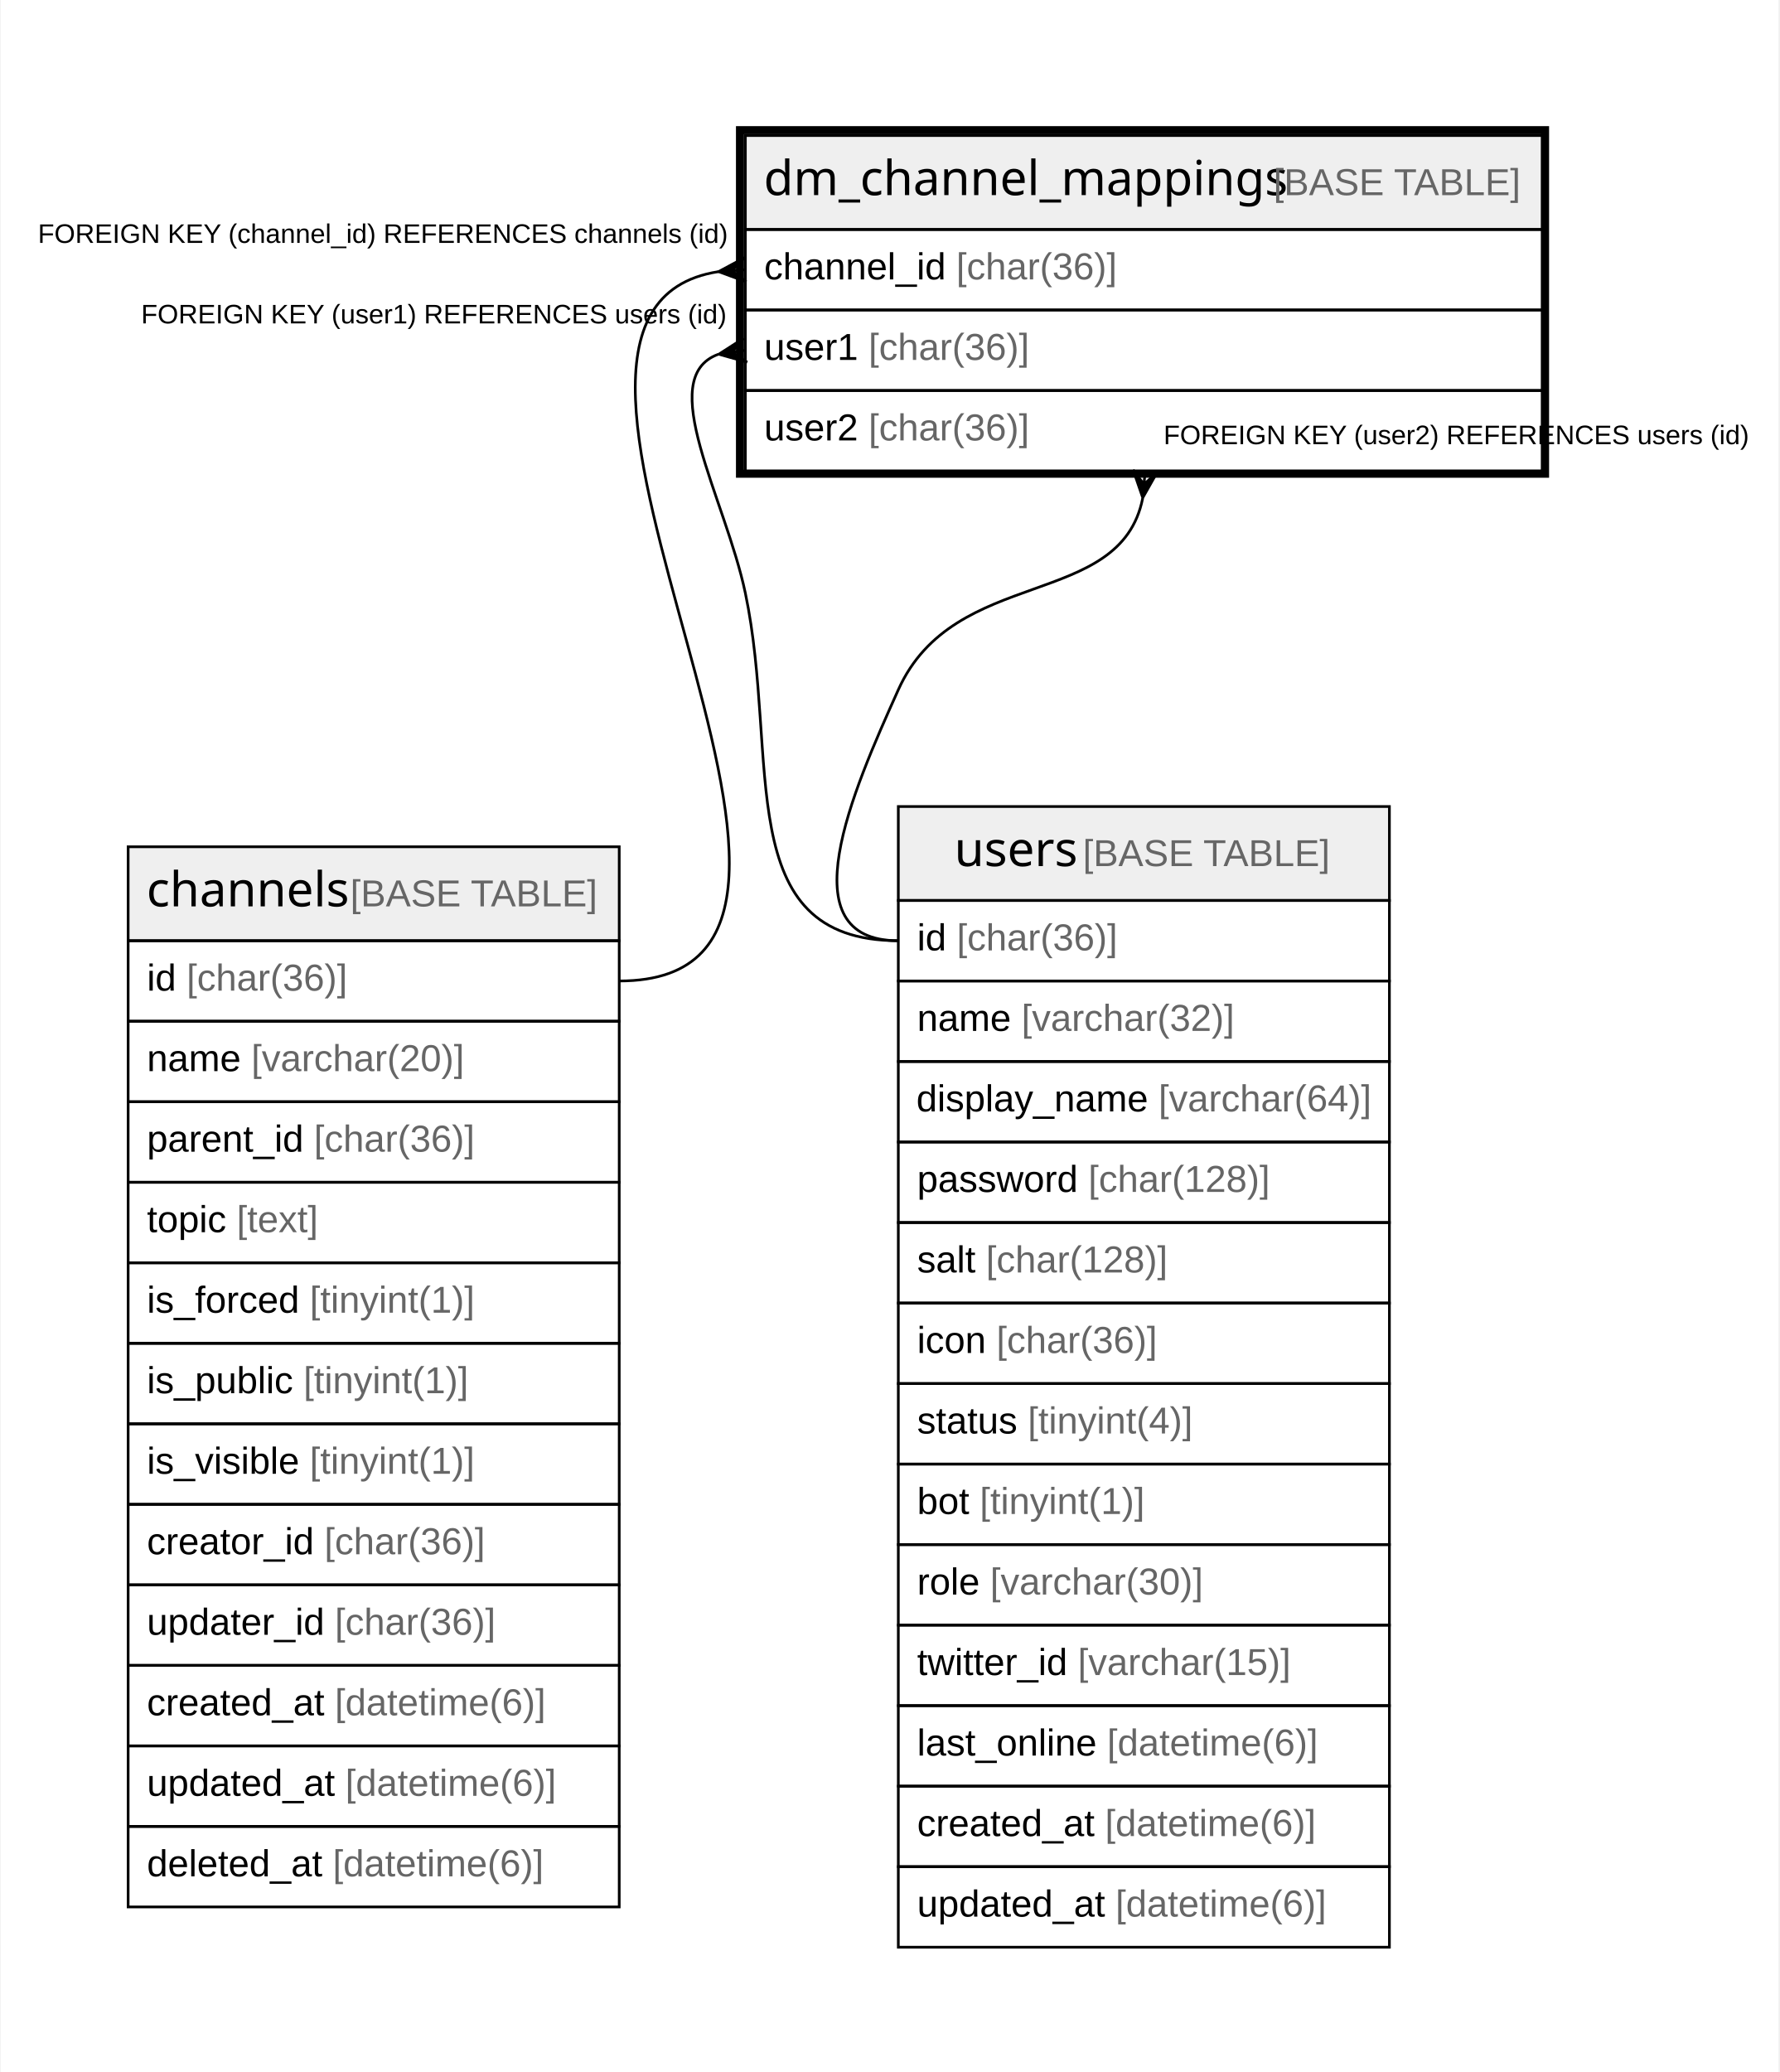
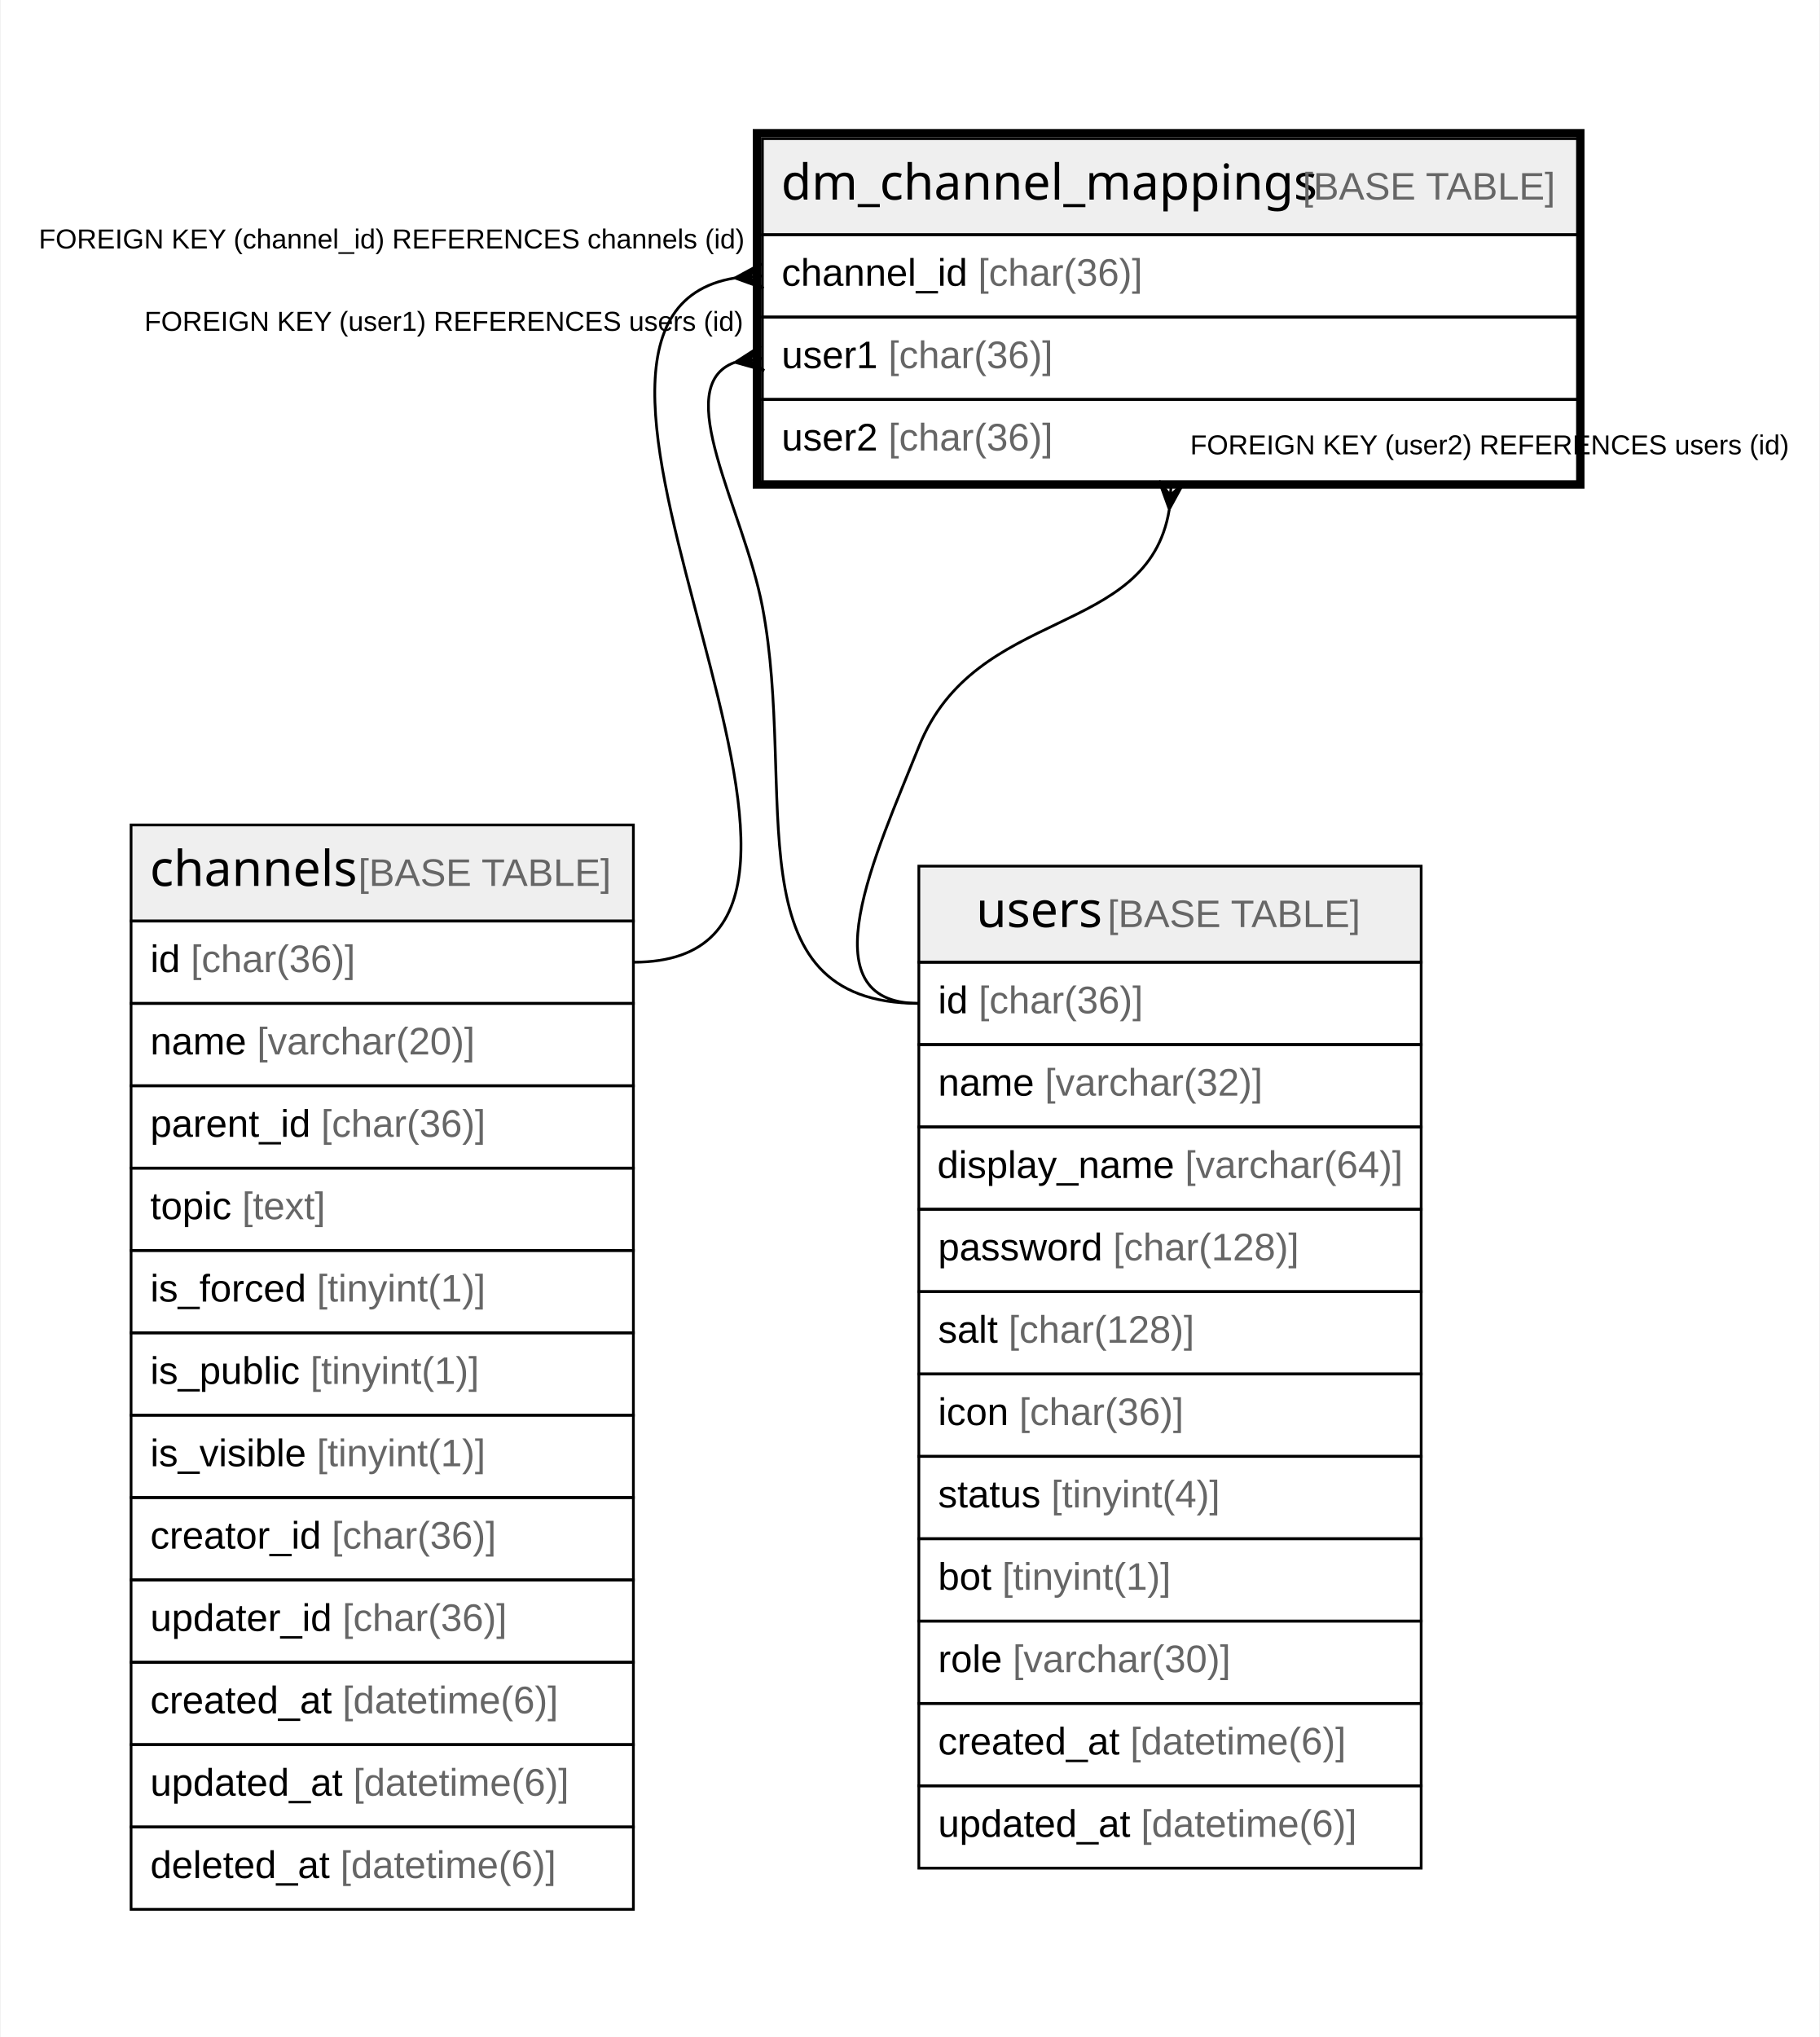
- <svg xmlns="http://www.w3.org/2000/svg" width="663pt" height="772pt" viewBox="0.00 0.00 662.50 772.00">
-   <g id="graph0" class="graph" transform="scale(1 1) rotate(0) translate(4 768)">
-     <polygon fill="#ffffff" stroke="transparent" points="-4,4 -4,-768 658.5,-768 658.5,4 -4,4" />
+ <svg xmlns="http://www.w3.org/2000/svg" width="663pt" height="742pt" viewBox="0.00 0.00 662.50 742.00">
+   <g id="graph0" class="graph" transform="scale(1 1) rotate(0) translate(4 738)">
+     <polygon fill="#ffffff" stroke="transparent" points="-4,4 -4,-738 658.5,-738 658.5,4 -4,4" />
    <g id="node1" class="node">
-       <polygon fill="#efefef" stroke="transparent" points="273.5,-682.5 273.5,-717.5 570.5,-717.5 570.5,-682.5 273.5,-682.5" />
-       <polygon fill="none" stroke="#000000" points="273.5,-682.5 273.5,-717.5 570.5,-717.5 570.5,-682.5 273.5,-682.5" />
-       <text text-anchor="start" x="280.346" y="-695.3" font-family="Arial Bold" font-size="18.00" fill="#000000">dm_channel_mappings</text>
-       <text text-anchor="start" x="466.4" y="-695.3" font-family="Arial" font-size="14.00" fill="#000000"> </text>
-       <text text-anchor="start" x="470.29" y="-695.3" font-family="Arial" font-size="14.00" fill="#666666">[BASE TABLE]</text>
-       <polygon fill="none" stroke="#000000" points="273.5,-652.5 273.5,-682.5 570.5,-682.5 570.5,-652.5 273.5,-652.5" />
-       <text text-anchor="start" x="280.5" y="-663.9" font-family="Arial" font-size="14.00" fill="#000000">channel_id </text>
-       <text text-anchor="start" x="352.082" y="-663.9" font-family="Arial" font-size="14.00" fill="#666666">[char(36)]</text>
+       <polygon fill="#efefef" stroke="transparent" points="273.5,-652.5 273.5,-687.5 570.5,-687.5 570.5,-652.5 273.5,-652.5" />
+       <polygon fill="none" stroke="#000000" points="273.5,-652.5 273.5,-687.5 570.5,-687.5 570.5,-652.5 273.5,-652.5" />
+       <text text-anchor="start" x="280.346" y="-665.3" font-family="Arial Bold" font-size="18.00" fill="#000000">dm_channel_mappings</text>
+       <text text-anchor="start" x="466.4" y="-665.3" font-family="Arial" font-size="14.00" fill="#000000"> </text>
+       <text text-anchor="start" x="470.29" y="-665.3" font-family="Arial" font-size="14.00" fill="#666666">[BASE TABLE]</text>
      <polygon fill="none" stroke="#000000" points="273.5,-622.5 273.5,-652.5 570.5,-652.5 570.5,-622.5 273.5,-622.5" />
-       <text text-anchor="start" x="280.5" y="-633.9" font-family="Arial" font-size="14.00" fill="#000000">user1 </text>
-       <text text-anchor="start" x="319.399" y="-633.9" font-family="Arial" font-size="14.00" fill="#666666">[char(36)]</text>
+       <text text-anchor="start" x="280.5" y="-633.9" font-family="Arial" font-size="14.00" fill="#000000">channel_id </text>
+       <text text-anchor="start" x="352.082" y="-633.9" font-family="Arial" font-size="14.00" fill="#666666">[char(36)]</text>
      <polygon fill="none" stroke="#000000" points="273.5,-592.5 273.5,-622.5 570.5,-622.5 570.5,-592.5 273.5,-592.5" />
-       <text text-anchor="start" x="280.5" y="-603.9" font-family="Arial" font-size="14.00" fill="#000000">user2 </text>
+       <text text-anchor="start" x="280.5" y="-603.9" font-family="Arial" font-size="14.00" fill="#000000">user1 </text>
      <text text-anchor="start" x="319.399" y="-603.9" font-family="Arial" font-size="14.00" fill="#666666">[char(36)]</text>
-       <polygon fill="none" stroke="#000000" stroke-width="3" points="271.5,-591.5 271.5,-719.5 571.5,-719.5 571.5,-591.5 271.5,-591.5" />
+       <polygon fill="none" stroke="#000000" points="273.5,-562.5 273.5,-592.5 570.5,-592.5 570.5,-562.5 273.5,-562.5" />
+       <text text-anchor="start" x="280.5" y="-573.9" font-family="Arial" font-size="14.00" fill="#000000">user2 </text>
+       <text text-anchor="start" x="319.399" y="-573.9" font-family="Arial" font-size="14.00" fill="#666666">[char(36)]</text>
+       <polygon fill="none" stroke="#000000" stroke-width="3" points="271.5,-561.5 271.5,-689.5 571.5,-689.5 571.5,-561.5 271.5,-561.5" />
    </g>
    <g id="node2" class="node">
-       <polygon fill="#efefef" stroke="transparent" points="43.5,-417.5 43.5,-452.5 226.5,-452.5 226.5,-417.5 43.5,-417.5" />
-       <polygon fill="none" stroke="#000000" points="43.5,-417.5 43.5,-452.5 226.5,-452.5 226.5,-417.5 43.5,-417.5" />
-       <text text-anchor="start" x="50.361" y="-430.3" font-family="Arial Bold" font-size="18.00" fill="#000000">channels</text>
-       <text text-anchor="start" x="122.386" y="-430.3" font-family="Arial" font-size="14.00" fill="#000000"> </text>
-       <text text-anchor="start" x="126.276" y="-430.3" font-family="Arial" font-size="14.00" fill="#666666">[BASE TABLE]</text>
-       <polygon fill="none" stroke="#000000" points="43.5,-387.5 43.5,-417.5 226.5,-417.5 226.5,-387.5 43.5,-387.5" />
-       <text text-anchor="start" x="50.5" y="-398.9" font-family="Arial" font-size="14.00" fill="#000000">id </text>
-       <text text-anchor="start" x="65.28" y="-398.9" font-family="Arial" font-size="14.00" fill="#666666">[char(36)]</text>
-       <polygon fill="none" stroke="#000000" points="43.5,-357.5 43.5,-387.5 226.5,-387.5 226.5,-357.5 43.5,-357.5" />
-       <text text-anchor="start" x="50.5" y="-368.9" font-family="Arial" font-size="14.00" fill="#000000">name </text>
-       <text text-anchor="start" x="89.399" y="-368.9" font-family="Arial" font-size="14.00" fill="#666666">[varchar(20)]</text>
-       <polygon fill="none" stroke="#000000" points="43.5,-327.5 43.5,-357.5 226.5,-357.5 226.5,-327.5 43.5,-327.5" />
-       <text text-anchor="start" x="50.5" y="-338.9" font-family="Arial" font-size="14.00" fill="#000000">parent_id </text>
-       <text text-anchor="start" x="112.744" y="-338.9" font-family="Arial" font-size="14.00" fill="#666666">[char(36)]</text>
-       <polygon fill="none" stroke="#000000" points="43.5,-297.5 43.5,-327.5 226.5,-327.5 226.5,-297.5 43.5,-297.5" />
-       <text text-anchor="start" x="50.5" y="-308.9" font-family="Arial" font-size="14.00" fill="#000000">topic </text>
-       <text text-anchor="start" x="83.953" y="-308.9" font-family="Arial" font-size="14.00" fill="#666666">[text]</text>
-       <polygon fill="none" stroke="#000000" points="43.5,-267.5 43.5,-297.5 226.5,-297.5 226.5,-267.5 43.5,-267.5" />
-       <text text-anchor="start" x="50.5" y="-278.9" font-family="Arial" font-size="14.00" fill="#000000">is_forced </text>
-       <text text-anchor="start" x="111.179" y="-278.9" font-family="Arial" font-size="14.00" fill="#666666">[tinyint(1)]</text>
-       <polygon fill="none" stroke="#000000" points="43.5,-237.5 43.5,-267.5 226.5,-267.5 226.5,-237.5 43.5,-237.5" />
-       <text text-anchor="start" x="50.5" y="-248.9" font-family="Arial" font-size="14.00" fill="#000000">is_public </text>
-       <text text-anchor="start" x="108.841" y="-248.9" font-family="Arial" font-size="14.00" fill="#666666">[tinyint(1)]</text>
-       <polygon fill="none" stroke="#000000" points="43.5,-207.5 43.5,-237.5 226.5,-237.5 226.5,-207.5 43.5,-207.5" />
-       <text text-anchor="start" x="50.5" y="-218.9" font-family="Arial" font-size="14.00" fill="#000000">is_visible </text>
-       <text text-anchor="start" x="111.165" y="-218.9" font-family="Arial" font-size="14.00" fill="#666666">[tinyint(1)]</text>
-       <polygon fill="none" stroke="#000000" points="43.5,-177.5 43.5,-207.5 226.5,-207.5 226.5,-177.5 43.5,-177.5" />
-       <text text-anchor="start" x="50.5" y="-188.9" font-family="Arial" font-size="14.00" fill="#000000">creator_id </text>
-       <text text-anchor="start" x="116.622" y="-188.9" font-family="Arial" font-size="14.00" fill="#666666">[char(36)]</text>
-       <polygon fill="none" stroke="#000000" points="43.5,-147.5 43.5,-177.5 226.5,-177.5 226.5,-147.5 43.5,-147.5" />
-       <text text-anchor="start" x="50.5" y="-158.9" font-family="Arial" font-size="14.00" fill="#000000">updater_id </text>
-       <text text-anchor="start" x="120.527" y="-158.9" font-family="Arial" font-size="14.00" fill="#666666">[char(36)]</text>
-       <polygon fill="none" stroke="#000000" points="43.5,-117.5 43.5,-147.5 226.5,-147.5 226.5,-117.5 43.5,-117.5" />
-       <text text-anchor="start" x="50.5" y="-128.9" font-family="Arial" font-size="14.00" fill="#000000">created_at </text>
-       <text text-anchor="start" x="120.528" y="-128.9" font-family="Arial" font-size="14.00" fill="#666666">[datetime(6)]</text>
-       <polygon fill="none" stroke="#000000" points="43.5,-87.5 43.5,-117.5 226.5,-117.5 226.5,-87.5 43.5,-87.5" />
-       <text text-anchor="start" x="50.5" y="-98.9" font-family="Arial" font-size="14.00" fill="#000000">updated_at </text>
-       <text text-anchor="start" x="124.433" y="-98.9" font-family="Arial" font-size="14.00" fill="#666666">[datetime(6)]</text>
-       <polygon fill="none" stroke="#000000" points="43.5,-57.5 43.5,-87.5 226.5,-87.5 226.5,-57.5 43.5,-57.5" />
-       <text text-anchor="start" x="50.5" y="-68.9" font-family="Arial" font-size="14.00" fill="#000000">deleted_at </text>
-       <text text-anchor="start" x="119.757" y="-68.9" font-family="Arial" font-size="14.00" fill="#666666">[datetime(6)]</text>
+       <polygon fill="#efefef" stroke="transparent" points="43.5,-402.5 43.5,-437.5 226.5,-437.5 226.5,-402.5 43.5,-402.5" />
+       <polygon fill="none" stroke="#000000" points="43.5,-402.5 43.5,-437.5 226.5,-437.5 226.5,-402.5 43.5,-402.5" />
+       <text text-anchor="start" x="50.361" y="-415.3" font-family="Arial Bold" font-size="18.00" fill="#000000">channels</text>
+       <text text-anchor="start" x="122.386" y="-415.3" font-family="Arial" font-size="14.00" fill="#000000"> </text>
+       <text text-anchor="start" x="126.276" y="-415.3" font-family="Arial" font-size="14.00" fill="#666666">[BASE TABLE]</text>
+       <polygon fill="none" stroke="#000000" points="43.5,-372.5 43.5,-402.5 226.5,-402.5 226.5,-372.5 43.5,-372.5" />
+       <text text-anchor="start" x="50.5" y="-383.9" font-family="Arial" font-size="14.00" fill="#000000">id </text>
+       <text text-anchor="start" x="65.28" y="-383.9" font-family="Arial" font-size="14.00" fill="#666666">[char(36)]</text>
+       <polygon fill="none" stroke="#000000" points="43.5,-342.5 43.5,-372.5 226.5,-372.5 226.5,-342.5 43.5,-342.5" />
+       <text text-anchor="start" x="50.5" y="-353.9" font-family="Arial" font-size="14.00" fill="#000000">name </text>
+       <text text-anchor="start" x="89.399" y="-353.9" font-family="Arial" font-size="14.00" fill="#666666">[varchar(20)]</text>
+       <polygon fill="none" stroke="#000000" points="43.5,-312.5 43.5,-342.5 226.5,-342.5 226.5,-312.5 43.5,-312.5" />
+       <text text-anchor="start" x="50.5" y="-323.9" font-family="Arial" font-size="14.00" fill="#000000">parent_id </text>
+       <text text-anchor="start" x="112.744" y="-323.9" font-family="Arial" font-size="14.00" fill="#666666">[char(36)]</text>
+       <polygon fill="none" stroke="#000000" points="43.5,-282.5 43.5,-312.5 226.5,-312.5 226.5,-282.5 43.5,-282.5" />
+       <text text-anchor="start" x="50.5" y="-293.9" font-family="Arial" font-size="14.00" fill="#000000">topic </text>
+       <text text-anchor="start" x="83.953" y="-293.9" font-family="Arial" font-size="14.00" fill="#666666">[text]</text>
+       <polygon fill="none" stroke="#000000" points="43.5,-252.5 43.5,-282.5 226.5,-282.5 226.5,-252.5 43.5,-252.5" />
+       <text text-anchor="start" x="50.5" y="-263.9" font-family="Arial" font-size="14.00" fill="#000000">is_forced </text>
+       <text text-anchor="start" x="111.179" y="-263.9" font-family="Arial" font-size="14.00" fill="#666666">[tinyint(1)]</text>
+       <polygon fill="none" stroke="#000000" points="43.5,-222.5 43.5,-252.5 226.5,-252.5 226.5,-222.5 43.5,-222.5" />
+       <text text-anchor="start" x="50.5" y="-233.9" font-family="Arial" font-size="14.00" fill="#000000">is_public </text>
+       <text text-anchor="start" x="108.841" y="-233.9" font-family="Arial" font-size="14.00" fill="#666666">[tinyint(1)]</text>
+       <polygon fill="none" stroke="#000000" points="43.5,-192.5 43.5,-222.5 226.5,-222.5 226.5,-192.5 43.5,-192.5" />
+       <text text-anchor="start" x="50.5" y="-203.9" font-family="Arial" font-size="14.00" fill="#000000">is_visible </text>
+       <text text-anchor="start" x="111.165" y="-203.9" font-family="Arial" font-size="14.00" fill="#666666">[tinyint(1)]</text>
+       <polygon fill="none" stroke="#000000" points="43.5,-162.5 43.5,-192.5 226.5,-192.5 226.5,-162.5 43.5,-162.5" />
+       <text text-anchor="start" x="50.5" y="-173.9" font-family="Arial" font-size="14.00" fill="#000000">creator_id </text>
+       <text text-anchor="start" x="116.622" y="-173.9" font-family="Arial" font-size="14.00" fill="#666666">[char(36)]</text>
+       <polygon fill="none" stroke="#000000" points="43.5,-132.5 43.5,-162.5 226.5,-162.5 226.5,-132.5 43.5,-132.5" />
+       <text text-anchor="start" x="50.5" y="-143.9" font-family="Arial" font-size="14.00" fill="#000000">updater_id </text>
+       <text text-anchor="start" x="120.527" y="-143.9" font-family="Arial" font-size="14.00" fill="#666666">[char(36)]</text>
+       <polygon fill="none" stroke="#000000" points="43.5,-102.5 43.5,-132.5 226.5,-132.5 226.5,-102.5 43.5,-102.5" />
+       <text text-anchor="start" x="50.5" y="-113.9" font-family="Arial" font-size="14.00" fill="#000000">created_at </text>
+       <text text-anchor="start" x="120.528" y="-113.9" font-family="Arial" font-size="14.00" fill="#666666">[datetime(6)]</text>
+       <polygon fill="none" stroke="#000000" points="43.5,-72.5 43.5,-102.5 226.5,-102.5 226.5,-72.5 43.5,-72.5" />
+       <text text-anchor="start" x="50.5" y="-83.9" font-family="Arial" font-size="14.00" fill="#000000">updated_at </text>
+       <text text-anchor="start" x="124.433" y="-83.9" font-family="Arial" font-size="14.00" fill="#666666">[datetime(6)]</text>
+       <polygon fill="none" stroke="#000000" points="43.5,-42.5 43.5,-72.5 226.5,-72.5 226.5,-42.5 43.5,-42.5" />
+       <text text-anchor="start" x="50.5" y="-53.9" font-family="Arial" font-size="14.00" fill="#000000">deleted_at </text>
+       <text text-anchor="start" x="119.757" y="-53.9" font-family="Arial" font-size="14.00" fill="#666666">[datetime(6)]</text>
    </g>
    <g id="edge1" class="edge">
-       <path fill="none" stroke="#000000" d="M263.477,-666.786C165.237,-651.698 342.495,-402.5 226.5,-402.5" />
-       <polygon fill="#000000" stroke="#000000" points="263.525,-666.789 273.18,-671.989 268.513,-667.145 273.5,-667.5 273.5,-667.5 273.5,-667.5 268.513,-667.145 273.82,-663.011 263.525,-666.789 263.525,-666.789" />
-       <text text-anchor="start" x="9.878" y="-677.5" font-family="Arial" font-size="10.00" fill="#000000">FOREIGN KEY (channel_id) REFERENCES channels (id)</text>
+       <path fill="none" stroke="#000000" d="M263.46,-636.738C171.684,-621.646 335.914,-387.5 226.5,-387.5" />
+       <polygon fill="#000000" stroke="#000000" points="263.529,-636.743 273.159,-641.987 268.514,-637.121 273.5,-637.5 273.5,-637.5 273.5,-637.5 268.514,-637.121 273.841,-633.013 263.529,-636.743 263.529,-636.743" />
+       <text text-anchor="start" x="9.878" y="-647.5" font-family="Arial" font-size="10.00" fill="#000000">FOREIGN KEY (channel_id) REFERENCES channels (id)</text>
    </g>
    <g id="node3" class="node">
-       <polygon fill="#efefef" stroke="transparent" points="330.5,-432.5 330.5,-467.5 513.5,-467.5 513.5,-432.5 330.5,-432.5" />
-       <polygon fill="none" stroke="#000000" points="330.5,-432.5 330.5,-467.5 513.5,-467.5 513.5,-432.5 330.5,-432.5" />
-       <text text-anchor="start" x="351.371" y="-445.3" font-family="Arial Bold" font-size="18.00" fill="#000000">users</text>
-       <text text-anchor="start" x="395.375" y="-445.3" font-family="Arial" font-size="14.00" fill="#000000"> </text>
-       <text text-anchor="start" x="399.266" y="-445.3" font-family="Arial" font-size="14.00" fill="#666666">[BASE TABLE]</text>
-       <polygon fill="none" stroke="#000000" points="330.5,-402.5 330.5,-432.5 513.5,-432.5 513.5,-402.5 330.5,-402.5" />
-       <text text-anchor="start" x="337.5" y="-413.9" font-family="Arial" font-size="14.00" fill="#000000">id </text>
-       <text text-anchor="start" x="352.28" y="-413.9" font-family="Arial" font-size="14.00" fill="#666666">[char(36)]</text>
-       <polygon fill="none" stroke="#000000" points="330.5,-372.5 330.5,-402.5 513.5,-402.5 513.5,-372.5 330.5,-372.5" />
-       <text text-anchor="start" x="337.5" y="-383.9" font-family="Arial" font-size="14.00" fill="#000000">name </text>
-       <text text-anchor="start" x="376.399" y="-383.9" font-family="Arial" font-size="14.00" fill="#666666">[varchar(32)]</text>
-       <polygon fill="none" stroke="#000000" points="330.5,-342.5 330.5,-372.5 513.5,-372.5 513.5,-342.5 330.5,-342.5" />
-       <text text-anchor="start" x="337.21" y="-353.9" font-family="Arial" font-size="14.00" fill="#000000">display_name </text>
-       <text text-anchor="start" x="427.453" y="-353.9" font-family="Arial" font-size="14.00" fill="#666666">[varchar(64)]</text>
-       <polygon fill="none" stroke="#000000" points="330.5,-312.5 330.5,-342.5 513.5,-342.5 513.5,-312.5 330.5,-312.5" />
-       <text text-anchor="start" x="337.5" y="-323.9" font-family="Arial" font-size="14.00" fill="#000000">password </text>
-       <text text-anchor="start" x="401.288" y="-323.9" font-family="Arial" font-size="14.00" fill="#666666">[char(128)]</text>
-       <polygon fill="none" stroke="#000000" points="330.5,-282.5 330.5,-312.5 513.5,-312.5 513.5,-282.5 330.5,-282.5" />
-       <text text-anchor="start" x="337.5" y="-293.9" font-family="Arial" font-size="14.00" fill="#000000">salt </text>
-       <text text-anchor="start" x="363.17" y="-293.9" font-family="Arial" font-size="14.00" fill="#666666">[char(128)]</text>
-       <polygon fill="none" stroke="#000000" points="330.5,-252.5 330.5,-282.5 513.5,-282.5 513.5,-252.5 330.5,-252.5" />
-       <text text-anchor="start" x="337.5" y="-263.9" font-family="Arial" font-size="14.00" fill="#000000">icon </text>
-       <text text-anchor="start" x="367.062" y="-263.9" font-family="Arial" font-size="14.00" fill="#666666">[char(36)]</text>
-       <polygon fill="none" stroke="#000000" points="330.5,-222.5 330.5,-252.5 513.5,-252.5 513.5,-222.5 330.5,-222.5" />
-       <text text-anchor="start" x="337.5" y="-233.9" font-family="Arial" font-size="14.00" fill="#000000">status </text>
-       <text text-anchor="start" x="378.737" y="-233.9" font-family="Arial" font-size="14.00" fill="#666666">[tinyint(4)]</text>
-       <polygon fill="none" stroke="#000000" points="330.5,-192.5 330.5,-222.5 513.5,-222.5 513.5,-192.5 330.5,-192.5" />
-       <text text-anchor="start" x="337.5" y="-203.9" font-family="Arial" font-size="14.00" fill="#000000">bot </text>
-       <text text-anchor="start" x="360.846" y="-203.9" font-family="Arial" font-size="14.00" fill="#666666">[tinyint(1)]</text>
-       <polygon fill="none" stroke="#000000" points="330.5,-162.5 330.5,-192.5 513.5,-192.5 513.5,-162.5 330.5,-162.5" />
-       <text text-anchor="start" x="337.5" y="-173.9" font-family="Arial" font-size="14.00" fill="#000000">role </text>
-       <text text-anchor="start" x="364.723" y="-173.9" font-family="Arial" font-size="14.00" fill="#666666">[varchar(30)]</text>
-       <polygon fill="none" stroke="#000000" points="330.5,-132.5 330.5,-162.5 513.5,-162.5 513.5,-132.5 330.5,-132.5" />
-       <text text-anchor="start" x="337.5" y="-143.9" font-family="Arial" font-size="14.00" fill="#000000">twitter_id </text>
-       <text text-anchor="start" x="397.391" y="-143.9" font-family="Arial" font-size="14.00" fill="#666666">[varchar(15)]</text>
-       <polygon fill="none" stroke="#000000" points="330.5,-102.5 330.5,-132.5 513.5,-132.5 513.5,-102.5 330.5,-102.5" />
-       <text text-anchor="start" x="337.5" y="-113.9" font-family="Arial" font-size="14.00" fill="#000000">last_online </text>
-       <text text-anchor="start" x="408.297" y="-113.9" font-family="Arial" font-size="14.00" fill="#666666">[datetime(6)]</text>
-       <polygon fill="none" stroke="#000000" points="330.5,-72.5 330.5,-102.5 513.5,-102.5 513.5,-72.5 330.5,-72.5" />
-       <text text-anchor="start" x="337.5" y="-83.9" font-family="Arial" font-size="14.00" fill="#000000">created_at </text>
-       <text text-anchor="start" x="407.528" y="-83.9" font-family="Arial" font-size="14.00" fill="#666666">[datetime(6)]</text>
-       <polygon fill="none" stroke="#000000" points="330.5,-42.5 330.5,-72.5 513.5,-72.5 513.5,-42.5 330.5,-42.5" />
-       <text text-anchor="start" x="337.5" y="-53.9" font-family="Arial" font-size="14.00" fill="#000000">updated_at </text>
-       <text text-anchor="start" x="411.433" y="-53.9" font-family="Arial" font-size="14.00" fill="#666666">[datetime(6)]</text>
+       <polygon fill="#efefef" stroke="transparent" points="330.5,-387.5 330.5,-422.5 513.5,-422.5 513.5,-387.5 330.5,-387.5" />
+       <polygon fill="none" stroke="#000000" points="330.5,-387.5 330.5,-422.5 513.5,-422.5 513.5,-387.5 330.5,-387.5" />
+       <text text-anchor="start" x="351.371" y="-400.3" font-family="Arial Bold" font-size="18.00" fill="#000000">users</text>
+       <text text-anchor="start" x="395.375" y="-400.3" font-family="Arial" font-size="14.00" fill="#000000"> </text>
+       <text text-anchor="start" x="399.266" y="-400.3" font-family="Arial" font-size="14.00" fill="#666666">[BASE TABLE]</text>
+       <polygon fill="none" stroke="#000000" points="330.5,-357.5 330.5,-387.5 513.5,-387.5 513.5,-357.5 330.5,-357.5" />
+       <text text-anchor="start" x="337.5" y="-368.9" font-family="Arial" font-size="14.00" fill="#000000">id </text>
+       <text text-anchor="start" x="352.28" y="-368.9" font-family="Arial" font-size="14.00" fill="#666666">[char(36)]</text>
+       <polygon fill="none" stroke="#000000" points="330.5,-327.5 330.5,-357.5 513.5,-357.5 513.5,-327.5 330.5,-327.5" />
+       <text text-anchor="start" x="337.5" y="-338.9" font-family="Arial" font-size="14.00" fill="#000000">name </text>
+       <text text-anchor="start" x="376.399" y="-338.9" font-family="Arial" font-size="14.00" fill="#666666">[varchar(32)]</text>
+       <polygon fill="none" stroke="#000000" points="330.5,-297.5 330.5,-327.5 513.5,-327.5 513.5,-297.5 330.5,-297.5" />
+       <text text-anchor="start" x="337.21" y="-308.9" font-family="Arial" font-size="14.00" fill="#000000">display_name </text>
+       <text text-anchor="start" x="427.453" y="-308.9" font-family="Arial" font-size="14.00" fill="#666666">[varchar(64)]</text>
+       <polygon fill="none" stroke="#000000" points="330.5,-267.5 330.5,-297.5 513.5,-297.5 513.5,-267.5 330.5,-267.5" />
+       <text text-anchor="start" x="337.5" y="-278.9" font-family="Arial" font-size="14.00" fill="#000000">password </text>
+       <text text-anchor="start" x="401.288" y="-278.9" font-family="Arial" font-size="14.00" fill="#666666">[char(128)]</text>
+       <polygon fill="none" stroke="#000000" points="330.5,-237.5 330.5,-267.5 513.5,-267.5 513.5,-237.5 330.5,-237.5" />
+       <text text-anchor="start" x="337.5" y="-248.9" font-family="Arial" font-size="14.00" fill="#000000">salt </text>
+       <text text-anchor="start" x="363.17" y="-248.9" font-family="Arial" font-size="14.00" fill="#666666">[char(128)]</text>
+       <polygon fill="none" stroke="#000000" points="330.5,-207.5 330.5,-237.5 513.5,-237.5 513.5,-207.5 330.5,-207.5" />
+       <text text-anchor="start" x="337.5" y="-218.9" font-family="Arial" font-size="14.00" fill="#000000">icon </text>
+       <text text-anchor="start" x="367.062" y="-218.9" font-family="Arial" font-size="14.00" fill="#666666">[char(36)]</text>
+       <polygon fill="none" stroke="#000000" points="330.5,-177.5 330.5,-207.5 513.5,-207.5 513.5,-177.5 330.5,-177.5" />
+       <text text-anchor="start" x="337.5" y="-188.9" font-family="Arial" font-size="14.00" fill="#000000">status </text>
+       <text text-anchor="start" x="378.737" y="-188.9" font-family="Arial" font-size="14.00" fill="#666666">[tinyint(4)]</text>
+       <polygon fill="none" stroke="#000000" points="330.5,-147.5 330.5,-177.5 513.5,-177.5 513.5,-147.5 330.5,-147.5" />
+       <text text-anchor="start" x="337.5" y="-158.9" font-family="Arial" font-size="14.00" fill="#000000">bot </text>
+       <text text-anchor="start" x="360.846" y="-158.9" font-family="Arial" font-size="14.00" fill="#666666">[tinyint(1)]</text>
+       <polygon fill="none" stroke="#000000" points="330.5,-117.5 330.5,-147.5 513.5,-147.5 513.5,-117.5 330.5,-117.5" />
+       <text text-anchor="start" x="337.5" y="-128.9" font-family="Arial" font-size="14.00" fill="#000000">role </text>
+       <text text-anchor="start" x="364.723" y="-128.9" font-family="Arial" font-size="14.00" fill="#666666">[varchar(30)]</text>
+       <polygon fill="none" stroke="#000000" points="330.5,-87.5 330.5,-117.5 513.5,-117.5 513.5,-87.5 330.5,-87.5" />
+       <text text-anchor="start" x="337.5" y="-98.9" font-family="Arial" font-size="14.00" fill="#000000">created_at </text>
+       <text text-anchor="start" x="407.528" y="-98.9" font-family="Arial" font-size="14.00" fill="#666666">[datetime(6)]</text>
+       <polygon fill="none" stroke="#000000" points="330.5,-57.5 330.5,-87.5 513.5,-87.5 513.5,-57.5 330.5,-57.5" />
+       <text text-anchor="start" x="337.5" y="-68.9" font-family="Arial" font-size="14.00" fill="#000000">updated_at </text>
+       <text text-anchor="start" x="411.433" y="-68.9" font-family="Arial" font-size="14.00" fill="#666666">[datetime(6)]</text>
    </g>
    <g id="edge2" class="edge">
-       <path fill="none" stroke="#000000" d="M263.377,-635.983C239.522,-627.234 266.062,-582.363 273.5,-547 286.444,-485.462 267.616,-417.5 330.5,-417.5" />
-       <polygon fill="#000000" stroke="#000000" points="263.61,-636.018 272.833,-641.95 268.555,-636.759 273.5,-637.5 273.5,-637.5 273.5,-637.5 268.555,-636.759 274.167,-633.05 263.61,-636.018 263.61,-636.018" />
-       <text text-anchor="start" x="48.334" y="-647.5" font-family="Arial" font-size="10.00" fill="#000000">FOREIGN KEY (user1) REFERENCES users (id)</text>
+       <path fill="none" stroke="#000000" d="M263.399,-605.988C239.662,-597.262 266.751,-552.501 273.5,-517 286.394,-449.176 261.462,-372.5 330.5,-372.5" />
+       <polygon fill="#000000" stroke="#000000" points="263.61,-606.019 272.834,-611.95 268.555,-606.76 273.5,-607.5 273.5,-607.5 273.5,-607.5 268.555,-606.76 274.166,-603.05 263.61,-606.019 263.61,-606.019" />
+       <text text-anchor="start" x="48.334" y="-617.5" font-family="Arial" font-size="10.00" fill="#000000">FOREIGN KEY (user1) REFERENCES users (id)</text>
    </g>
    <g id="edge3" class="edge">
-       <path fill="none" stroke="#000000" d="M421.562,-582.337C413.207,-540.671 351.387,-557.408 330.5,-511 313.445,-473.106 288.944,-417.5 330.5,-417.5" />
-       <polygon fill="#000000" stroke="#000000" points="421.581,-582.542 418.019,-592.914 422.04,-587.521 422.5,-592.5 422.5,-592.5 422.5,-592.5 422.04,-587.521 426.981,-592.086 421.581,-582.542 421.581,-582.542" />
-       <text text-anchor="start" x="429.334" y="-602.5" font-family="Arial" font-size="10.00" fill="#000000">FOREIGN KEY (user2) REFERENCES users (id)</text>
+       <path fill="none" stroke="#000000" d="M421.709,-552.255C413.94,-505.18 351.145,-517.574 330.5,-466 315.057,-427.421 288.944,-372.5 330.5,-372.5" />
+       <polygon fill="#000000" stroke="#000000" points="421.73,-552.53 418.013,-562.847 422.115,-557.515 422.5,-562.5 422.5,-562.5 422.5,-562.5 422.115,-557.515 426.987,-562.153 421.73,-552.53 421.73,-552.53" />
+       <text text-anchor="start" x="429.334" y="-572.5" font-family="Arial" font-size="10.00" fill="#000000">FOREIGN KEY (user2) REFERENCES users (id)</text>
    </g>
  </g>
</svg>
